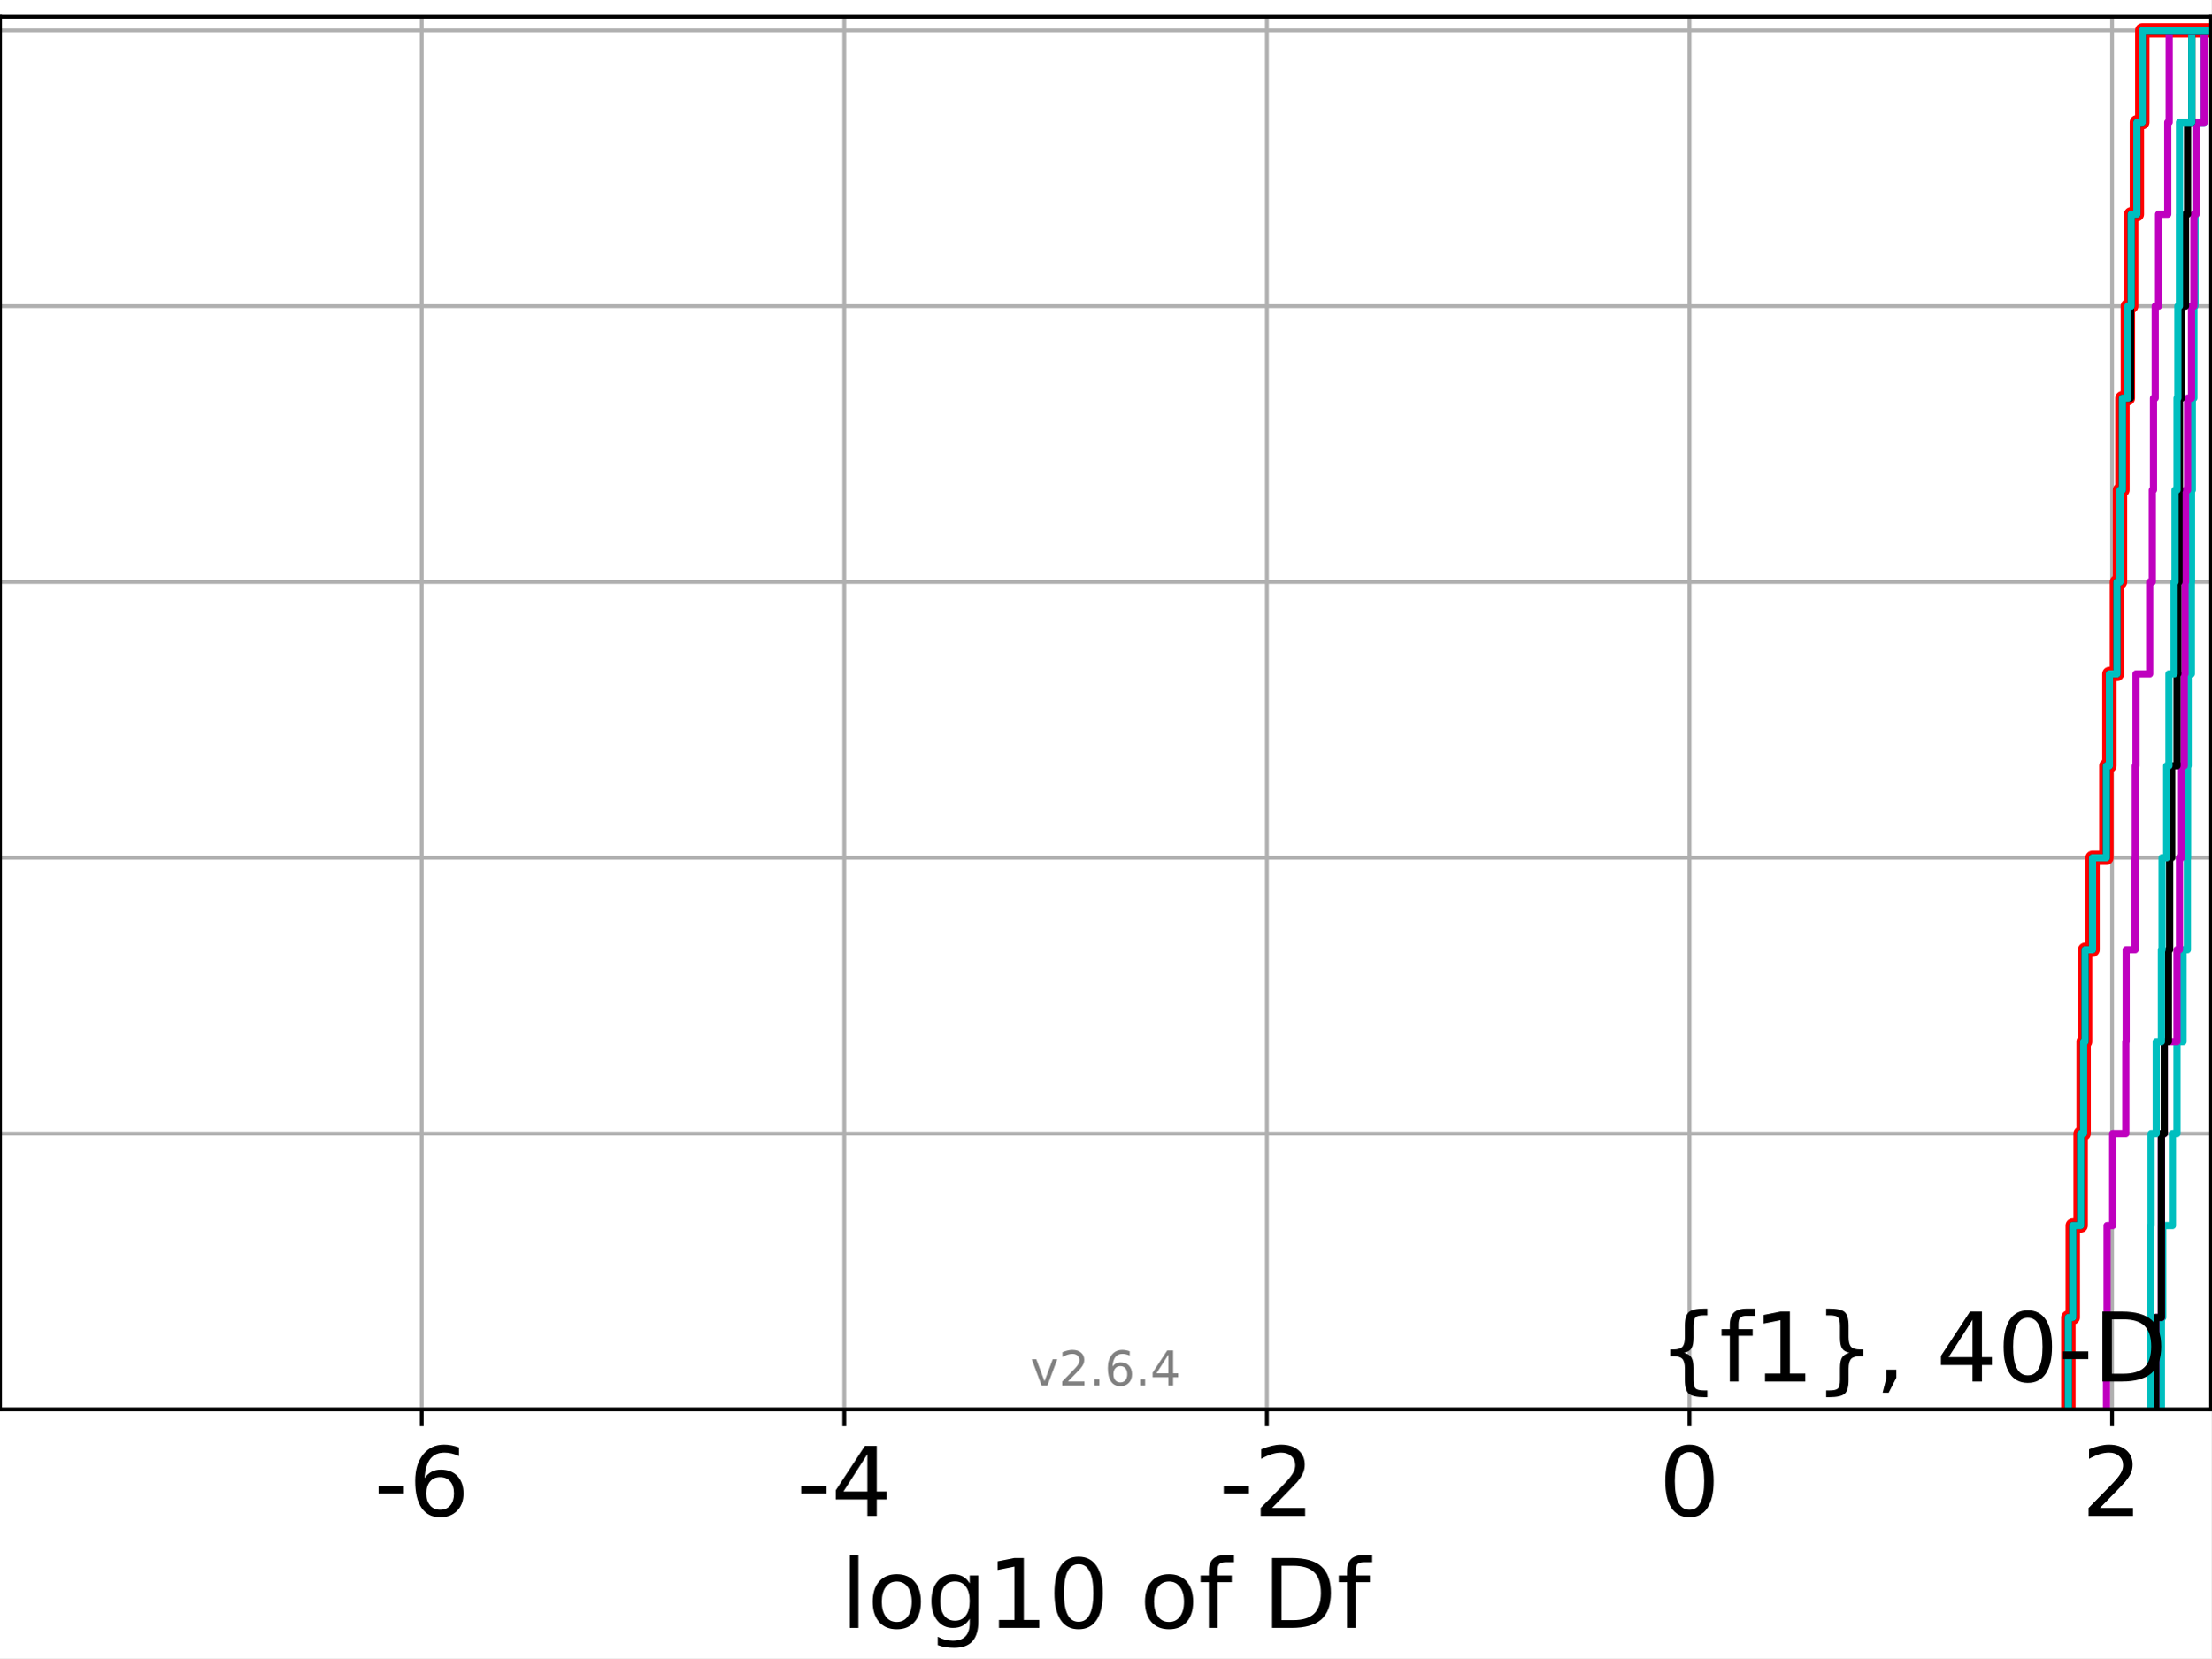
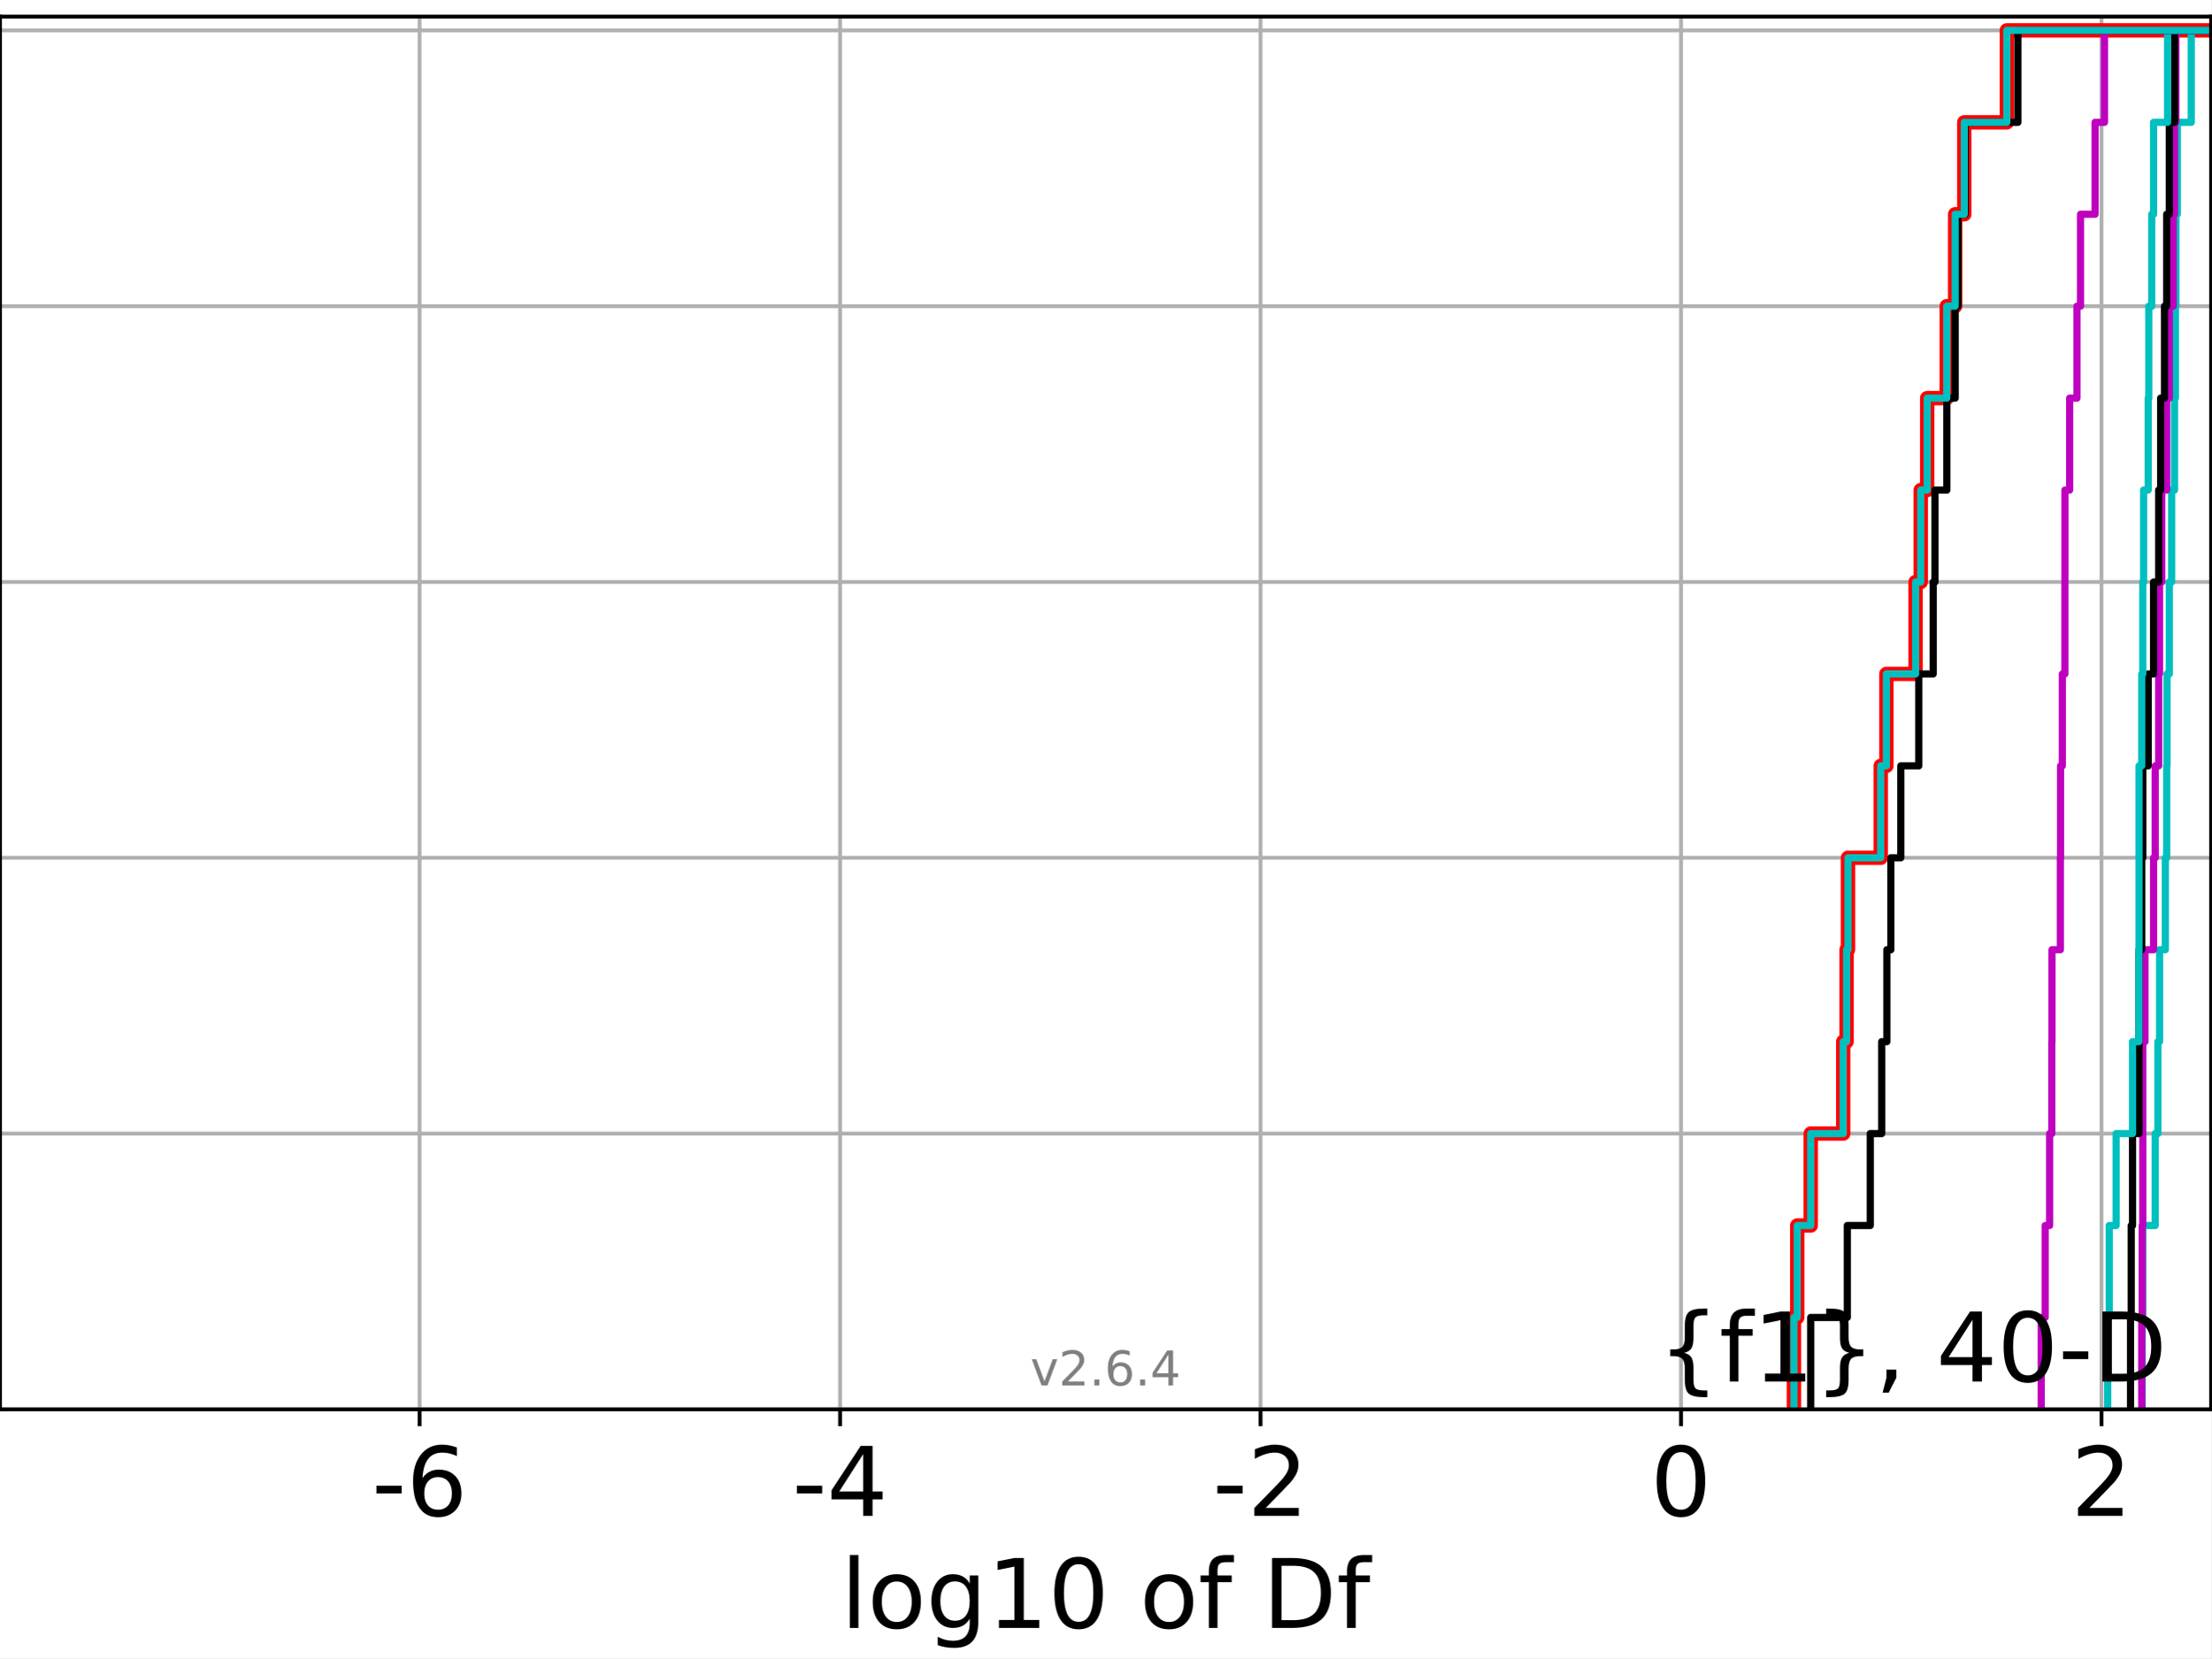
<svg xmlns="http://www.w3.org/2000/svg" xmlns:xlink="http://www.w3.org/1999/xlink" width="460.8pt" height="345.6pt" viewBox="0 0 460.8 345.6" version="1.1">
  <defs>
    <style type="text/css">*{stroke-linejoin: round; stroke-linecap: butt}</style>
  </defs>
  <g id="figure_1">
    <g id="patch_1">
      <path d="M 0 345.6  L 460.8 345.6  L 460.8 0  L 0 0  z " style="fill: #ffffff" />
    </g>
    <g id="axes_1">
      <g id="patch_2">
        <path d="M 0 293.76  L 460.8 293.76  L 460.8 3.456  L 0 3.456  z " style="fill: #ffffff" />
      </g>
      <g id="matplotlib.axis_1">
        <g id="xtick_1">
          <g id="line2d_1">
-             <path d="M 87.881 293.76  L 87.881 3.456  " clip-path="url(#p7754c4603a)" style="fill: none; stroke: #b0b0b0; stroke-width: 0.8; stroke-linecap: square" />
+             <path d="M 87.441 293.76  L 87.441 3.456  " clip-path="url(#p4dccb84949)" style="fill: none; stroke: #b0b0b0; stroke-width: 0.8; stroke-linecap: square" />
          </g>
          <g id="line2d_2">
            <defs>
-               <path id="me49dc05611" d="M 0 0  L 0 3.5  " style="stroke: #000000; stroke-width: 0.8" />
+               <path id="m5b92f03c6a" d="M 0 0  L 0 3.5  " style="stroke: #000000; stroke-width: 0.8" />
            </defs>
            <g>
-               <use xlink:href="#me49dc05611" x="87.881" y="293.76" style="stroke: #000000; stroke-width: 0.8" />
+               <use xlink:href="#m5b92f03c6a" x="87.441" y="293.76" style="stroke: #000000; stroke-width: 0.8" />
            </g>
          </g>
          <g id="text_1">
-             <g transform="translate(77.91028 315.9569) scale(0.2 -0.2)">
+             <g transform="translate(77.47043 315.9569) scale(0.2 -0.2)">
              <defs>
                <path id="DejaVuSans-2d" d="M 313 2009  L 1997 2009  L 1997 1497  L 313 1497  L 313 2009  z " transform="scale(0.015625)" />
                <path id="DejaVuSans-36" d="M 2113 2584  Q 1688 2584 1439 2293  Q 1191 2003 1191 1497  Q 1191 994 1439 701  Q 1688 409 2113 409  Q 2538 409 2786 701  Q 3034 994 3034 1497  Q 3034 2003 2786 2293  Q 2538 2584 2113 2584  z M 3366 4563  L 3366 3988  Q 3128 4100 2886 4159  Q 2644 4219 2406 4219  Q 1781 4219 1451 3797  Q 1122 3375 1075 2522  Q 1259 2794 1537 2939  Q 1816 3084 2150 3084  Q 2853 3084 3261 2657  Q 3669 2231 3669 1497  Q 3669 778 3244 343  Q 2819 -91 2113 -91  Q 1303 -91 875 529  Q 447 1150 447 2328  Q 447 3434 972 4092  Q 1497 4750 2381 4750  Q 2619 4750 2861 4703  Q 3103 4656 3366 4563  z " transform="scale(0.015625)" />
              </defs>
              <use xlink:href="#DejaVuSans-2d" />
              <use xlink:href="#DejaVuSans-36" x="36.084" />
            </g>
          </g>
        </g>
        <g id="xtick_2">
          <g id="line2d_3">
-             <path d="M 175.951 293.76  L 175.951 3.456  " clip-path="url(#p7754c4603a)" style="fill: none; stroke: #b0b0b0; stroke-width: 0.8; stroke-linecap: square" />
+             <path d="M 175.071 293.76  L 175.071 3.456  " clip-path="url(#p4dccb84949)" style="fill: none; stroke: #b0b0b0; stroke-width: 0.8; stroke-linecap: square" />
          </g>
          <g id="line2d_4">
            <g>
-               <use xlink:href="#me49dc05611" x="175.951" y="293.76" style="stroke: #000000; stroke-width: 0.8" />
+               <use xlink:href="#m5b92f03c6a" x="175.071" y="293.76" style="stroke: #000000; stroke-width: 0.8" />
            </g>
          </g>
          <g id="text_2">
-             <g transform="translate(165.9812 315.9569) scale(0.2 -0.2)">
+             <g transform="translate(165.1005 315.9569) scale(0.2 -0.2)">
              <defs>
                <path id="DejaVuSans-34" d="M 2419 4116  L 825 1625  L 2419 1625  L 2419 4116  z M 2253 4666  L 3047 4666  L 3047 1625  L 3713 1625  L 3713 1100  L 3047 1100  L 3047 0  L 2419 0  L 2419 1100  L 313 1100  L 313 1709  L 2253 4666  z " transform="scale(0.015625)" />
              </defs>
              <use xlink:href="#DejaVuSans-2d" />
              <use xlink:href="#DejaVuSans-34" x="36.084" />
            </g>
          </g>
        </g>
        <g id="xtick_3">
          <g id="line2d_5">
-             <path d="M 264.022 293.76  L 264.022 3.456  " clip-path="url(#p7754c4603a)" style="fill: none; stroke: #b0b0b0; stroke-width: 0.8; stroke-linecap: square" />
+             <path d="M 262.701 293.76  L 262.701 3.456  " clip-path="url(#p4dccb84949)" style="fill: none; stroke: #b0b0b0; stroke-width: 0.8; stroke-linecap: square" />
          </g>
          <g id="line2d_6">
            <g>
-               <use xlink:href="#me49dc05611" x="264.022" y="293.76" style="stroke: #000000; stroke-width: 0.8" />
+               <use xlink:href="#m5b92f03c6a" x="262.701" y="293.76" style="stroke: #000000; stroke-width: 0.8" />
            </g>
          </g>
          <g id="text_3">
-             <g transform="translate(254.0521 315.9569) scale(0.2 -0.2)">
+             <g transform="translate(252.7306 315.9569) scale(0.2 -0.2)">
              <defs>
                <path id="DejaVuSans-32" d="M 1228 531  L 3431 531  L 3431 0  L 469 0  L 469 531  Q 828 903 1448 1529  Q 2069 2156 2228 2338  Q 2531 2678 2651 2914  Q 2772 3150 2772 3378  Q 2772 3750 2511 3984  Q 2250 4219 1831 4219  Q 1534 4219 1204 4116  Q 875 4013 500 3803  L 500 4441  Q 881 4594 1212 4672  Q 1544 4750 1819 4750  Q 2544 4750 2975 4387  Q 3406 4025 3406 3419  Q 3406 3131 3298 2873  Q 3191 2616 2906 2266  Q 2828 2175 2409 1742  Q 1991 1309 1228 531  z " transform="scale(0.015625)" />
              </defs>
              <use xlink:href="#DejaVuSans-2d" />
              <use xlink:href="#DejaVuSans-32" x="36.084" />
            </g>
          </g>
        </g>
        <g id="xtick_4">
          <g id="line2d_7">
-             <path d="M 352.093 293.76  L 352.093 3.456  " clip-path="url(#p7754c4603a)" style="fill: none; stroke: #b0b0b0; stroke-width: 0.8; stroke-linecap: square" />
+             <path d="M 350.331 293.76  L 350.331 3.456  " clip-path="url(#p4dccb84949)" style="fill: none; stroke: #b0b0b0; stroke-width: 0.8; stroke-linecap: square" />
          </g>
          <g id="line2d_8">
            <g>
-               <use xlink:href="#me49dc05611" x="352.093" y="293.76" style="stroke: #000000; stroke-width: 0.8" />
+               <use xlink:href="#m5b92f03c6a" x="350.331" y="293.76" style="stroke: #000000; stroke-width: 0.8" />
            </g>
          </g>
          <g id="text_4">
-             <g transform="translate(345.7308 315.9569) scale(0.2 -0.2)">
+             <g transform="translate(343.9685 315.9569) scale(0.2 -0.2)">
              <defs>
                <path id="DejaVuSans-30" d="M 2034 4250  Q 1547 4250 1301 3770  Q 1056 3291 1056 2328  Q 1056 1369 1301 889  Q 1547 409 2034 409  Q 2525 409 2770 889  Q 3016 1369 3016 2328  Q 3016 3291 2770 3770  Q 2525 4250 2034 4250  z M 2034 4750  Q 2819 4750 3233 4129  Q 3647 3509 3647 2328  Q 3647 1150 3233 529  Q 2819 -91 2034 -91  Q 1250 -91 836 529  Q 422 1150 422 2328  Q 422 3509 836 4129  Q 1250 4750 2034 4750  z " transform="scale(0.015625)" />
              </defs>
              <use xlink:href="#DejaVuSans-30" />
            </g>
          </g>
        </g>
        <g id="xtick_5">
          <g id="line2d_9">
-             <path d="M 440.164 293.76  L 440.164 3.456  " clip-path="url(#p7754c4603a)" style="fill: none; stroke: #b0b0b0; stroke-width: 0.8; stroke-linecap: square" />
+             <path d="M 437.961 293.76  L 437.961 3.456  " clip-path="url(#p4dccb84949)" style="fill: none; stroke: #b0b0b0; stroke-width: 0.8; stroke-linecap: square" />
          </g>
          <g id="line2d_10">
            <g>
-               <use xlink:href="#me49dc05611" x="440.164" y="293.76" style="stroke: #000000; stroke-width: 0.8" />
+               <use xlink:href="#m5b92f03c6a" x="437.961" y="293.76" style="stroke: #000000; stroke-width: 0.8" />
            </g>
          </g>
          <g id="text_5">
-             <g transform="translate(433.8016 315.9569) scale(0.2 -0.2)">
+             <g transform="translate(431.5986 315.9569) scale(0.2 -0.2)">
              <use xlink:href="#DejaVuSans-32" />
            </g>
          </g>
        </g>
        <g id="text_6">
          <g transform="translate(175.2141 339.3131) scale(0.2 -0.2)">
            <defs>
              <path id="DejaVuSans-6c" d="M 603 4863  L 1178 4863  L 1178 0  L 603 0  L 603 4863  z " transform="scale(0.015625)" />
              <path id="DejaVuSans-6f" d="M 1959 3097  Q 1497 3097 1228 2736  Q 959 2375 959 1747  Q 959 1119 1226 758  Q 1494 397 1959 397  Q 2419 397 2687 759  Q 2956 1122 2956 1747  Q 2956 2369 2687 2733  Q 2419 3097 1959 3097  z M 1959 3584  Q 2709 3584 3137 3096  Q 3566 2609 3566 1747  Q 3566 888 3137 398  Q 2709 -91 1959 -91  Q 1206 -91 779 398  Q 353 888 353 1747  Q 353 2609 779 3096  Q 1206 3584 1959 3584  z " transform="scale(0.015625)" />
              <path id="DejaVuSans-67" d="M 2906 1791  Q 2906 2416 2648 2759  Q 2391 3103 1925 3103  Q 1463 3103 1205 2759  Q 947 2416 947 1791  Q 947 1169 1205 825  Q 1463 481 1925 481  Q 2391 481 2648 825  Q 2906 1169 2906 1791  z M 3481 434  Q 3481 -459 3084 -895  Q 2688 -1331 1869 -1331  Q 1566 -1331 1297 -1286  Q 1028 -1241 775 -1147  L 775 -588  Q 1028 -725 1275 -790  Q 1522 -856 1778 -856  Q 2344 -856 2625 -561  Q 2906 -266 2906 331  L 2906 616  Q 2728 306 2450 153  Q 2172 0 1784 0  Q 1141 0 747 490  Q 353 981 353 1791  Q 353 2603 747 3093  Q 1141 3584 1784 3584  Q 2172 3584 2450 3431  Q 2728 3278 2906 2969  L 2906 3500  L 3481 3500  L 3481 434  z " transform="scale(0.015625)" />
              <path id="DejaVuSans-31" d="M 794 531  L 1825 531  L 1825 4091  L 703 3866  L 703 4441  L 1819 4666  L 2450 4666  L 2450 531  L 3481 531  L 3481 0  L 794 0  L 794 531  z " transform="scale(0.015625)" />
              <path id="DejaVuSans-20" transform="scale(0.015625)" />
              <path id="DejaVuSans-66" d="M 2375 4863  L 2375 4384  L 1825 4384  Q 1516 4384 1395 4259  Q 1275 4134 1275 3809  L 1275 3500  L 2222 3500  L 2222 3053  L 1275 3053  L 1275 0  L 697 0  L 697 3053  L 147 3053  L 147 3500  L 697 3500  L 697 3744  Q 697 4328 969 4595  Q 1241 4863 1831 4863  L 2375 4863  z " transform="scale(0.015625)" />
              <path id="DejaVuSans-44" d="M 1259 4147  L 1259 519  L 2022 519  Q 2988 519 3436 956  Q 3884 1394 3884 2338  Q 3884 3275 3436 3711  Q 2988 4147 2022 4147  L 1259 4147  z M 628 4666  L 1925 4666  Q 3281 4666 3915 4102  Q 4550 3538 4550 2338  Q 4550 1131 3912 565  Q 3275 0 1925 0  L 628 0  L 628 4666  z " transform="scale(0.015625)" />
            </defs>
            <use xlink:href="#DejaVuSans-6c" />
            <use xlink:href="#DejaVuSans-6f" x="27.783" />
            <use xlink:href="#DejaVuSans-67" x="88.965" />
            <use xlink:href="#DejaVuSans-31" x="152.441" />
            <use xlink:href="#DejaVuSans-30" x="216.064" />
            <use xlink:href="#DejaVuSans-20" x="279.688" />
            <use xlink:href="#DejaVuSans-6f" x="311.475" />
            <use xlink:href="#DejaVuSans-66" x="372.656" />
            <use xlink:href="#DejaVuSans-20" x="407.861" />
            <use xlink:href="#DejaVuSans-44" x="439.648" />
            <use xlink:href="#DejaVuSans-66" x="516.65" />
          </g>
        </g>
      </g>
      <g id="matplotlib.axis_2">
        <g id="ytick_1">
          <g id="line2d_11">
-             <path d="M 0 293.76  L 460.8 293.76  " clip-path="url(#p7754c4603a)" style="fill: none; stroke: #b0b0b0; stroke-width: 0.8; stroke-linecap: square" />
+             <path d="M 0 293.76  L 460.8 293.76  " clip-path="url(#p4dccb84949)" style="fill: none; stroke: #b0b0b0; stroke-width: 0.8; stroke-linecap: square" />
          </g>
          <g id="line2d_12">
            <defs>
-               <path id="me352e7c0b5" d="M 0 0  L -3.5 0  " style="stroke: #000000; stroke-width: 0.8" />
+               <path id="m17d81e86c1" d="M 0 0  L -3.5 0  " style="stroke: #000000; stroke-width: 0.8" />
            </defs>
            <g>
-               <use xlink:href="#me352e7c0b5" x="0" y="293.76" style="stroke: #000000; stroke-width: 0.8" />
+               <use xlink:href="#m17d81e86c1" x="0" y="293.76" style="stroke: #000000; stroke-width: 0.8" />
            </g>
          </g>
        </g>
        <g id="ytick_2">
          <g id="line2d_13">
-             <path d="M 0 236.274  L 460.8 236.274  " clip-path="url(#p7754c4603a)" style="fill: none; stroke: #b0b0b0; stroke-width: 0.8; stroke-linecap: square" />
+             <path d="M 0 236.274  L 460.8 236.274  " clip-path="url(#p4dccb84949)" style="fill: none; stroke: #b0b0b0; stroke-width: 0.8; stroke-linecap: square" />
          </g>
          <g id="line2d_14">
            <g>
-               <use xlink:href="#me352e7c0b5" x="0" y="236.274" style="stroke: #000000; stroke-width: 0.8" />
+               <use xlink:href="#m17d81e86c1" x="0" y="236.274" style="stroke: #000000; stroke-width: 0.8" />
            </g>
          </g>
        </g>
        <g id="ytick_3">
          <g id="line2d_15">
-             <path d="M 0 178.788  L 460.8 178.788  " clip-path="url(#p7754c4603a)" style="fill: none; stroke: #b0b0b0; stroke-width: 0.8; stroke-linecap: square" />
+             <path d="M 0 178.788  L 460.8 178.788  " clip-path="url(#p4dccb84949)" style="fill: none; stroke: #b0b0b0; stroke-width: 0.8; stroke-linecap: square" />
          </g>
          <g id="line2d_16">
            <g>
-               <use xlink:href="#me352e7c0b5" x="0" y="178.788" style="stroke: #000000; stroke-width: 0.8" />
+               <use xlink:href="#m17d81e86c1" x="0" y="178.788" style="stroke: #000000; stroke-width: 0.8" />
            </g>
          </g>
        </g>
        <g id="ytick_4">
          <g id="line2d_17">
-             <path d="M 0 121.302  L 460.8 121.302  " clip-path="url(#p7754c4603a)" style="fill: none; stroke: #b0b0b0; stroke-width: 0.8; stroke-linecap: square" />
+             <path d="M 0 121.302  L 460.8 121.302  " clip-path="url(#p4dccb84949)" style="fill: none; stroke: #b0b0b0; stroke-width: 0.8; stroke-linecap: square" />
          </g>
          <g id="line2d_18">
            <g>
-               <use xlink:href="#me352e7c0b5" x="0" y="121.302" style="stroke: #000000; stroke-width: 0.8" />
+               <use xlink:href="#m17d81e86c1" x="0" y="121.302" style="stroke: #000000; stroke-width: 0.8" />
            </g>
          </g>
        </g>
        <g id="ytick_5">
          <g id="line2d_19">
-             <path d="M 0 63.816  L 460.8 63.816  " clip-path="url(#p7754c4603a)" style="fill: none; stroke: #b0b0b0; stroke-width: 0.8; stroke-linecap: square" />
+             <path d="M 0 63.816  L 460.8 63.816  " clip-path="url(#p4dccb84949)" style="fill: none; stroke: #b0b0b0; stroke-width: 0.8; stroke-linecap: square" />
          </g>
          <g id="line2d_20">
            <g>
-               <use xlink:href="#me352e7c0b5" x="0" y="63.816" style="stroke: #000000; stroke-width: 0.8" />
+               <use xlink:href="#m17d81e86c1" x="0" y="63.816" style="stroke: #000000; stroke-width: 0.8" />
            </g>
          </g>
        </g>
        <g id="ytick_6">
          <g id="line2d_21">
-             <path d="M 0 6.33  L 460.8 6.33  " clip-path="url(#p7754c4603a)" style="fill: none; stroke: #b0b0b0; stroke-width: 0.8; stroke-linecap: square" />
+             <path d="M 0 6.33  L 460.8 6.33  " clip-path="url(#p4dccb84949)" style="fill: none; stroke: #b0b0b0; stroke-width: 0.8; stroke-linecap: square" />
          </g>
          <g id="line2d_22">
            <g>
-               <use xlink:href="#me352e7c0b5" x="0" y="6.33" style="stroke: #000000; stroke-width: 0.8" />
+               <use xlink:href="#m17d81e86c1" x="0" y="6.33" style="stroke: #000000; stroke-width: 0.8" />
            </g>
          </g>
        </g>
      </g>
      <g id="line2d_23">
-         <path d="M 431.056 293.76  L 431.056 274.598  L 431.969 274.598  L 431.969 255.436  L 433.613 255.436  L 433.613 236.274  L 434.231 236.274  L 434.231 217.112  L 434.541 217.112  L 434.541 197.95  L 436.091 197.95  L 436.091 178.788  L 438.974 178.788  L 438.974 159.626  L 439.606 159.626  L 439.606 140.464  L 441.179 140.464  L 441.179 121.302  L 441.814 121.302  L 441.814 102.14  L 442.319 102.14  L 442.319 82.978  L 443.458 82.978  L 443.458 63.816  L 444.142 63.816  L 444.142 44.654  L 445.333 44.654  L 445.333 25.492  L 446.462 25.492  L 446.462 6.33  L 446.462 6.33  L 446.462 6.33  L 460.8 6.33  " clip-path="url(#p7754c4603a)" style="fill: none; stroke: #ff0000; stroke-width: 3; stroke-linecap: square" />
+         <path d="M 373.872 293.76  L 373.872 274.598  L 374.555 274.598  L 374.555 255.436  L 377.366 255.436  L 377.366 236.274  L 384.139 236.274  L 384.139 217.112  L 384.838 217.112  L 384.838 197.95  L 385.133 197.95  L 385.133 178.788  L 391.956 178.788  L 391.956 159.626  L 393.133 159.626  L 393.133 140.464  L 399.216 140.464  L 399.216 121.302  L 400.29 121.302  L 400.29 102.14  L 401.636 102.14  L 401.636 82.978  L 405.71 82.978  L 405.71 63.816  L 407.461 63.816  L 407.461 44.654  L 409.365 44.654  L 409.365 25.492  L 418.234 25.492  L 418.234 6.33  L 418.234 6.33  L 418.234 6.33  L 460.8 6.33  " clip-path="url(#p4dccb84949)" style="fill: none; stroke: #ff0000; stroke-width: 3; stroke-linecap: square" />
      </g>
      <g id="line2d_24">
-         <path d="M 450.442 293.76  L 450.442 274.598  L 450.724 274.598  L 450.724 255.436  L 452.747 255.436  L 452.747 236.274  L 453.692 236.274  L 453.692 217.112  L 454.955 217.112  L 454.955 197.95  L 455.861 197.95  L 455.861 178.788  L 455.902 178.788  L 455.902 159.626  L 456.022 159.626  L 456.022 140.464  L 456.689 140.464  L 456.689 121.302  L 456.718 121.302  L 456.718 102.14  L 456.889 102.14  L 456.889 82.978  L 457.218 82.978  L 457.218 63.816  L 457.452 63.816  L 457.452 44.654  L 457.66 44.654  L 457.66 25.492  L 459.384 25.492  L 459.384 6.33  L 459.384 6.33  L 459.384 6.33  L 460.8 6.33  " clip-path="url(#p7754c4603a)" style="fill: none; stroke: #00bfbf; stroke-width: 1.5; stroke-linecap: square" />
+         <path d="M 446.444 293.76  L 446.444 274.598  L 446.559 274.598  L 446.559 255.436  L 449.15 255.436  L 449.15 236.274  L 449.706 236.274  L 449.706 217.112  L 450.062 217.112  L 450.062 197.95  L 451.262 197.95  L 451.262 178.788  L 451.542 178.788  L 451.542 159.626  L 451.62 159.626  L 451.62 140.464  L 452.09 140.464  L 452.09 121.302  L 452.58 121.302  L 452.58 102.14  L 453.176 102.14  L 453.176 82.978  L 453.359 82.978  L 453.359 63.816  L 453.462 63.816  L 453.462 44.654  L 453.754 44.654  L 453.754 25.492  L 456.661 25.492  L 456.661 6.33  L 456.661 6.33  L 456.661 6.33  L 460.8 6.33  " clip-path="url(#p4dccb84949)" style="fill: none; stroke: #00bfbf; stroke-width: 1.5; stroke-linecap: square" />
      </g>
      <g id="line2d_25">
-         <path d="M 449.271 293.76  L 449.271 274.598  L 450.439 274.598  L 450.439 255.436  L 450.442 255.436  L 450.442 236.274  L 451.042 236.274  L 451.042 217.112  L 453.692 217.112  L 453.692 197.95  L 454.217 197.95  L 454.217 178.788  L 454.652 178.788  L 454.652 159.626  L 455.199 159.626  L 455.199 140.464  L 455.366 140.464  L 455.366 121.302  L 455.473 121.302  L 455.473 102.14  L 455.902 102.14  L 455.902 82.978  L 456.718 82.978  L 456.718 63.816  L 457.218 63.816  L 457.218 44.654  L 457.655 44.654  L 457.655 25.492  L 459.384 25.492  L 459.384 6.33  L 459.384 6.33  L 459.384 6.33  L 460.8 6.33  " clip-path="url(#p7754c4603a)" style="fill: none; stroke: #bf00bf; stroke-width: 1.5; stroke-linecap: square" />
+         <path d="M 446.344 293.76  L 446.344 274.598  L 446.444 274.598  L 446.444 255.436  L 446.559 255.436  L 446.559 236.274  L 446.56 236.274  L 446.56 217.112  L 447.021 217.112  L 447.021 197.95  L 448.812 197.95  L 448.812 178.788  L 449.15 178.788  L 449.15 159.626  L 449.874 159.626  L 449.874 140.464  L 450.052 140.464  L 450.052 121.302  L 450.52 121.302  L 450.52 102.14  L 451.542 102.14  L 451.542 82.978  L 452.09 82.978  L 452.09 63.816  L 452.888 63.816  L 452.888 44.654  L 453.176 44.654  L 453.176 25.492  L 453.462 25.492  L 453.462 6.33  L 453.462 6.33  L 453.462 6.33  L 460.8 6.33  " clip-path="url(#p4dccb84949)" style="fill: none; stroke: #bf00bf; stroke-width: 1.5; stroke-linecap: square" />
      </g>
      <g id="line2d_26">
-         <path d="M 449.271 293.76  L 449.271 274.598  L 450.439 274.598  L 450.439 255.436  L 450.442 255.436  L 450.442 236.274  L 451.042 236.274  L 451.042 217.112  L 451.903 217.112  L 451.903 197.95  L 452.166 197.95  L 452.166 178.788  L 452.593 178.788  L 452.593 159.626  L 453.704 159.626  L 453.704 140.464  L 453.878 140.464  L 453.878 121.302  L 454.113 121.302  L 454.113 102.14  L 454.217 102.14  L 454.217 82.978  L 454.674 82.978  L 454.674 63.816  L 455.473 63.816  L 455.473 44.654  L 455.902 44.654  L 455.902 25.492  L 456.774 25.492  L 456.774 6.33  L 456.774 6.33  L 456.774 6.33  L 460.8 6.33  " clip-path="url(#p7754c4603a)" style="fill: none; stroke: #000000; stroke-width: 1.5; stroke-linecap: square" />
+         <path d="M 444.005 293.76  L 444.005 274.598  L 444.15 274.598  L 444.15 255.436  L 444.427 255.436  L 444.427 236.274  L 445.771 236.274  L 445.771 217.112  L 445.78 217.112  L 445.78 197.95  L 446.344 197.95  L 446.344 178.788  L 446.559 178.788  L 446.559 159.626  L 447.691 159.626  L 447.691 140.464  L 448.812 140.464  L 448.812 121.302  L 449.874 121.302  L 449.874 102.14  L 450.288 102.14  L 450.288 82.978  L 451.091 82.978  L 451.091 63.816  L 451.542 63.816  L 451.542 44.654  L 452.09 44.654  L 452.09 25.492  L 453.176 25.492  L 453.176 6.33  L 453.176 6.33  L 453.176 6.33  L 460.8 6.33  " clip-path="url(#p4dccb84949)" style="fill: none; stroke: #000000; stroke-width: 1.5; stroke-linecap: square" />
      </g>
      <g id="line2d_27">
-         <path d="M 448.17 293.76  L 448.17 274.598  L 448.182 274.598  L 448.182 255.436  L 448.294 255.436  L 448.294 236.274  L 449.366 236.274  L 449.366 217.112  L 450.442 217.112  L 450.442 197.95  L 450.58 197.95  L 450.58 178.788  L 451.538 178.788  L 451.538 159.626  L 452.015 159.626  L 452.015 140.464  L 453.09 140.464  L 453.09 121.302  L 453.287 121.302  L 453.287 102.14  L 453.704 102.14  L 453.704 82.978  L 453.878 82.978  L 453.878 63.816  L 454.205 63.816  L 454.205 44.654  L 454.217 44.654  L 454.217 25.492  L 456.774 25.492  L 456.774 6.33  L 456.774 6.33  L 456.774 6.33  L 460.8 6.33  " clip-path="url(#p7754c4603a)" style="fill: none; stroke: #00bfbf; stroke-width: 1.5; stroke-linecap: square" />
+         <path d="M 439.255 293.76  L 439.255 274.598  L 439.57 274.598  L 439.57 255.436  L 441.009 255.436  L 441.009 236.274  L 444.427 236.274  L 444.427 217.112  L 445.757 217.112  L 445.757 197.95  L 445.778 197.95  L 445.778 178.788  L 445.78 178.788  L 445.78 159.626  L 446.344 159.626  L 446.344 140.464  L 446.559 140.464  L 446.559 121.302  L 446.732 121.302  L 446.732 102.14  L 447.688 102.14  L 447.688 82.978  L 447.814 82.978  L 447.814 63.816  L 448.423 63.816  L 448.423 44.654  L 448.812 44.654  L 448.812 25.492  L 451.723 25.492  L 451.723 6.33  L 451.723 6.33  L 451.723 6.33  L 460.8 6.33  " clip-path="url(#p4dccb84949)" style="fill: none; stroke: #00bfbf; stroke-width: 1.5; stroke-linecap: square" />
      </g>
      <g id="line2d_28">
-         <path d="M 438.997 293.76  L 438.997 274.598  L 439.121 274.598  L 439.121 255.436  L 440.287 255.436  L 440.287 236.274  L 443.026 236.274  L 443.026 217.112  L 443.097 217.112  L 443.097 197.95  L 444.963 197.95  L 444.963 178.788  L 445.003 178.788  L 445.003 159.626  L 445.156 159.626  L 445.156 140.464  L 448.005 140.464  L 448.005 121.302  L 448.549 121.302  L 448.549 102.14  L 448.796 102.14  L 448.796 82.978  L 449.157 82.978  L 449.157 63.816  L 449.853 63.816  L 449.853 44.654  L 451.77 44.654  L 451.77 25.492  L 452.067 25.492  L 452.067 6.33  L 452.067 6.33  L 452.067 6.33  L 460.8 6.33  " clip-path="url(#p7754c4603a)" style="fill: none; stroke: #bf00bf; stroke-width: 1.5; stroke-linecap: square" />
+         <path d="M 425.394 293.76  L 425.394 274.598  L 426.226 274.598  L 426.226 255.436  L 427.151 255.436  L 427.151 236.274  L 427.607 236.274  L 427.607 217.112  L 427.646 217.112  L 427.646 197.95  L 429.388 197.95  L 429.388 178.788  L 429.427 178.788  L 429.427 159.626  L 429.796 159.626  L 429.796 140.464  L 430.328 140.464  L 430.328 121.302  L 430.338 121.302  L 430.338 102.14  L 431.325 102.14  L 431.325 82.978  L 432.848 82.978  L 432.848 63.816  L 433.589 63.816  L 433.589 44.654  L 436.618 44.654  L 436.618 25.492  L 438.585 25.492  L 438.585 6.33  L 438.585 6.33  L 438.585 6.33  L 460.8 6.33  " clip-path="url(#p4dccb84949)" style="fill: none; stroke: #bf00bf; stroke-width: 1.5; stroke-linecap: square" />
      </g>
      <g id="line2d_29">
-         <path d="M 431.056 293.76  L 431.056 274.598  L 431.969 274.598  L 431.969 255.436  L 433.613 255.436  L 433.613 236.274  L 434.231 236.274  L 434.231 217.112  L 434.541 217.112  L 434.541 197.95  L 436.091 197.95  L 436.091 178.788  L 438.974 178.788  L 438.974 159.626  L 439.606 159.626  L 439.606 140.464  L 441.179 140.464  L 441.179 121.302  L 441.814 121.302  L 441.814 102.14  L 442.319 102.14  L 442.319 82.978  L 444.02 82.978  L 444.02 63.816  L 444.142 63.816  L 444.142 44.654  L 445.333 44.654  L 445.333 25.492  L 446.462 25.492  L 446.462 6.33  L 446.462 6.33  L 446.462 6.33  L 460.8 6.33  " clip-path="url(#p7754c4603a)" style="fill: none; stroke: #000000; stroke-width: 1.5; stroke-linecap: square" />
+         <path d="M 377.366 293.76  L 377.366 274.598  L 384.985 274.598  L 384.985 255.436  L 389.771 255.436  L 389.771 236.274  L 392.157 236.274  L 392.157 217.112  L 393.237 217.112  L 393.237 197.95  L 394.068 197.95  L 394.068 178.788  L 396.14 178.788  L 396.14 159.626  L 399.882 159.626  L 399.882 140.464  L 402.887 140.464  L 402.887 121.302  L 403.253 121.302  L 403.253 102.14  L 405.729 102.14  L 405.729 82.978  L 407.462 82.978  L 407.462 63.816  L 408.046 63.816  L 408.046 44.654  L 409.568 44.654  L 409.568 25.492  L 420.536 25.492  L 420.536 6.33  L 420.536 6.33  L 420.536 6.33  L 460.8 6.33  " clip-path="url(#p4dccb84949)" style="fill: none; stroke: #000000; stroke-width: 1.5; stroke-linecap: square" />
      </g>
      <g id="line2d_30">
-         <path d="M 431.056 293.76  L 431.056 274.598  L 431.969 274.598  L 431.969 255.436  L 433.613 255.436  L 433.613 236.274  L 434.231 236.274  L 434.231 217.112  L 434.541 217.112  L 434.541 197.95  L 436.091 197.95  L 436.091 178.788  L 438.974 178.788  L 438.974 159.626  L 439.606 159.626  L 439.606 140.464  L 441.179 140.464  L 441.179 121.302  L 441.814 121.302  L 441.814 102.14  L 442.319 102.14  L 442.319 82.978  L 443.458 82.978  L 443.458 63.816  L 444.142 63.816  L 444.142 44.654  L 445.333 44.654  L 445.333 25.492  L 446.462 25.492  L 446.462 6.33  L 446.462 6.33  L 446.462 6.33  L 460.8 6.33  " clip-path="url(#p7754c4603a)" style="fill: none; stroke: #00bfbf; stroke-width: 1.5; stroke-linecap: square" />
+         <path d="M 373.872 293.76  L 373.872 274.598  L 374.555 274.598  L 374.555 255.436  L 377.366 255.436  L 377.366 236.274  L 384.139 236.274  L 384.139 217.112  L 384.838 217.112  L 384.838 197.95  L 385.133 197.95  L 385.133 178.788  L 391.956 178.788  L 391.956 159.626  L 393.133 159.626  L 393.133 140.464  L 399.216 140.464  L 399.216 121.302  L 400.29 121.302  L 400.29 102.14  L 401.636 102.14  L 401.636 82.978  L 405.71 82.978  L 405.71 63.816  L 407.461 63.816  L 407.461 44.654  L 409.365 44.654  L 409.365 25.492  L 418.234 25.492  L 418.234 6.33  L 418.234 6.33  L 418.234 6.33  L 460.8 6.33  " clip-path="url(#p4dccb84949)" style="fill: none; stroke: #00bfbf; stroke-width: 1.5; stroke-linecap: square" />
      </g>
      <g id="patch_3">
        <path d="M 0 293.76  L 0 3.456  " style="fill: none; stroke: #000000; stroke-width: 0.8; stroke-linejoin: miter; stroke-linecap: square" />
      </g>
      <g id="patch_4">
        <path d="M 460.8 293.76  L 460.8 3.456  " style="fill: none; stroke: #000000; stroke-width: 0.8; stroke-linejoin: miter; stroke-linecap: square" />
      </g>
      <g id="patch_5">
        <path d="M 0 293.76  L 460.8 293.76  " style="fill: none; stroke: #000000; stroke-width: 0.8; stroke-linejoin: miter; stroke-linecap: square" />
      </g>
      <g id="patch_6">
        <path d="M 0 3.456  L 460.8 3.456  " style="fill: none; stroke: #000000; stroke-width: 0.8; stroke-linejoin: miter; stroke-linecap: square" />
      </g>
      <g id="text_7">
        <g transform="translate(345.5903 287.9539) scale(0.2 -0.2)">
          <defs>
            <path id="DejaVuSans-7b" d="M 3272 -594  L 3272 -1044  L 3078 -1044  Q 2300 -1044 2036 -812  Q 1772 -581 1772 109  L 1772 856  Q 1772 1328 1603 1509  Q 1434 1691 991 1691  L 800 1691  L 800 2138  L 991 2138  Q 1438 2138 1605 2317  Q 1772 2497 1772 2963  L 1772 3713  Q 1772 4403 2036 4633  Q 2300 4863 3078 4863  L 3272 4863  L 3272 4416  L 3059 4416  Q 2619 4416 2484 4278  Q 2350 4141 2350 3700  L 2350 2925  Q 2350 2434 2208 2212  Q 2066 1991 1722 1913  Q 2069 1828 2209 1606  Q 2350 1384 2350 897  L 2350 122  Q 2350 -319 2484 -456  Q 2619 -594 3059 -594  L 3272 -594  z " transform="scale(0.015625)" />
            <path id="DejaVuSans-7d" d="M 800 -594  L 1019 -594  Q 1456 -594 1589 -459  Q 1722 -325 1722 122  L 1722 897  Q 1722 1384 1862 1606  Q 2003 1828 2350 1913  Q 2003 1991 1862 2212  Q 1722 2434 1722 2925  L 1722 3700  Q 1722 4144 1589 4280  Q 1456 4416 1019 4416  L 800 4416  L 800 4863  L 997 4863  Q 1775 4863 2036 4633  Q 2297 4403 2297 3713  L 2297 2963  Q 2297 2497 2465 2317  Q 2634 2138 3078 2138  L 3272 2138  L 3272 1691  L 3078 1691  Q 2634 1691 2465 1509  Q 2297 1328 2297 856  L 2297 109  Q 2297 -581 2036 -812  Q 1775 -1044 997 -1044  L 800 -1044  L 800 -594  z " transform="scale(0.015625)" />
            <path id="DejaVuSans-2c" d="M 750 794  L 1409 794  L 1409 256  L 897 -744  L 494 -744  L 750 256  L 750 794  z " transform="scale(0.015625)" />
          </defs>
          <use xlink:href="#DejaVuSans-7b" />
          <use xlink:href="#DejaVuSans-66" x="63.623" />
          <use xlink:href="#DejaVuSans-31" x="98.828" />
          <use xlink:href="#DejaVuSans-7d" x="162.451" />
          <use xlink:href="#DejaVuSans-2c" x="226.074" />
          <use xlink:href="#DejaVuSans-20" x="257.861" />
          <use xlink:href="#DejaVuSans-34" x="289.648" />
          <use xlink:href="#DejaVuSans-30" x="353.271" />
          <use xlink:href="#DejaVuSans-2d" x="416.895" />
          <use xlink:href="#DejaVuSans-44" x="452.979" />
        </g>
      </g>
      <g id="text_8">
        <g style="fill: #808080" transform="translate(214.7188 288.7773) scale(0.1 -0.1)">
          <defs>
            <path id="DejaVuSans-76" d="M 191 3500  L 800 3500  L 1894 563  L 2988 3500  L 3597 3500  L 2284 0  L 1503 0  L 191 3500  z " transform="scale(0.015625)" />
            <path id="DejaVuSans-2e" d="M 684 794  L 1344 794  L 1344 0  L 684 0  L 684 794  z " transform="scale(0.015625)" />
          </defs>
          <use xlink:href="#DejaVuSans-76" />
          <use xlink:href="#DejaVuSans-32" x="59.18" />
          <use xlink:href="#DejaVuSans-2e" x="122.803" />
          <use xlink:href="#DejaVuSans-36" x="154.59" />
          <use xlink:href="#DejaVuSans-2e" x="218.213" />
          <use xlink:href="#DejaVuSans-34" x="250" />
        </g>
      </g>
    </g>
  </g>
  <defs>
-     <clipPath id="p7754c4603a">
+     <clipPath id="p4dccb84949">
      <rect x="0" y="3.456" width="460.8" height="290.304" />
    </clipPath>
  </defs>
</svg>
